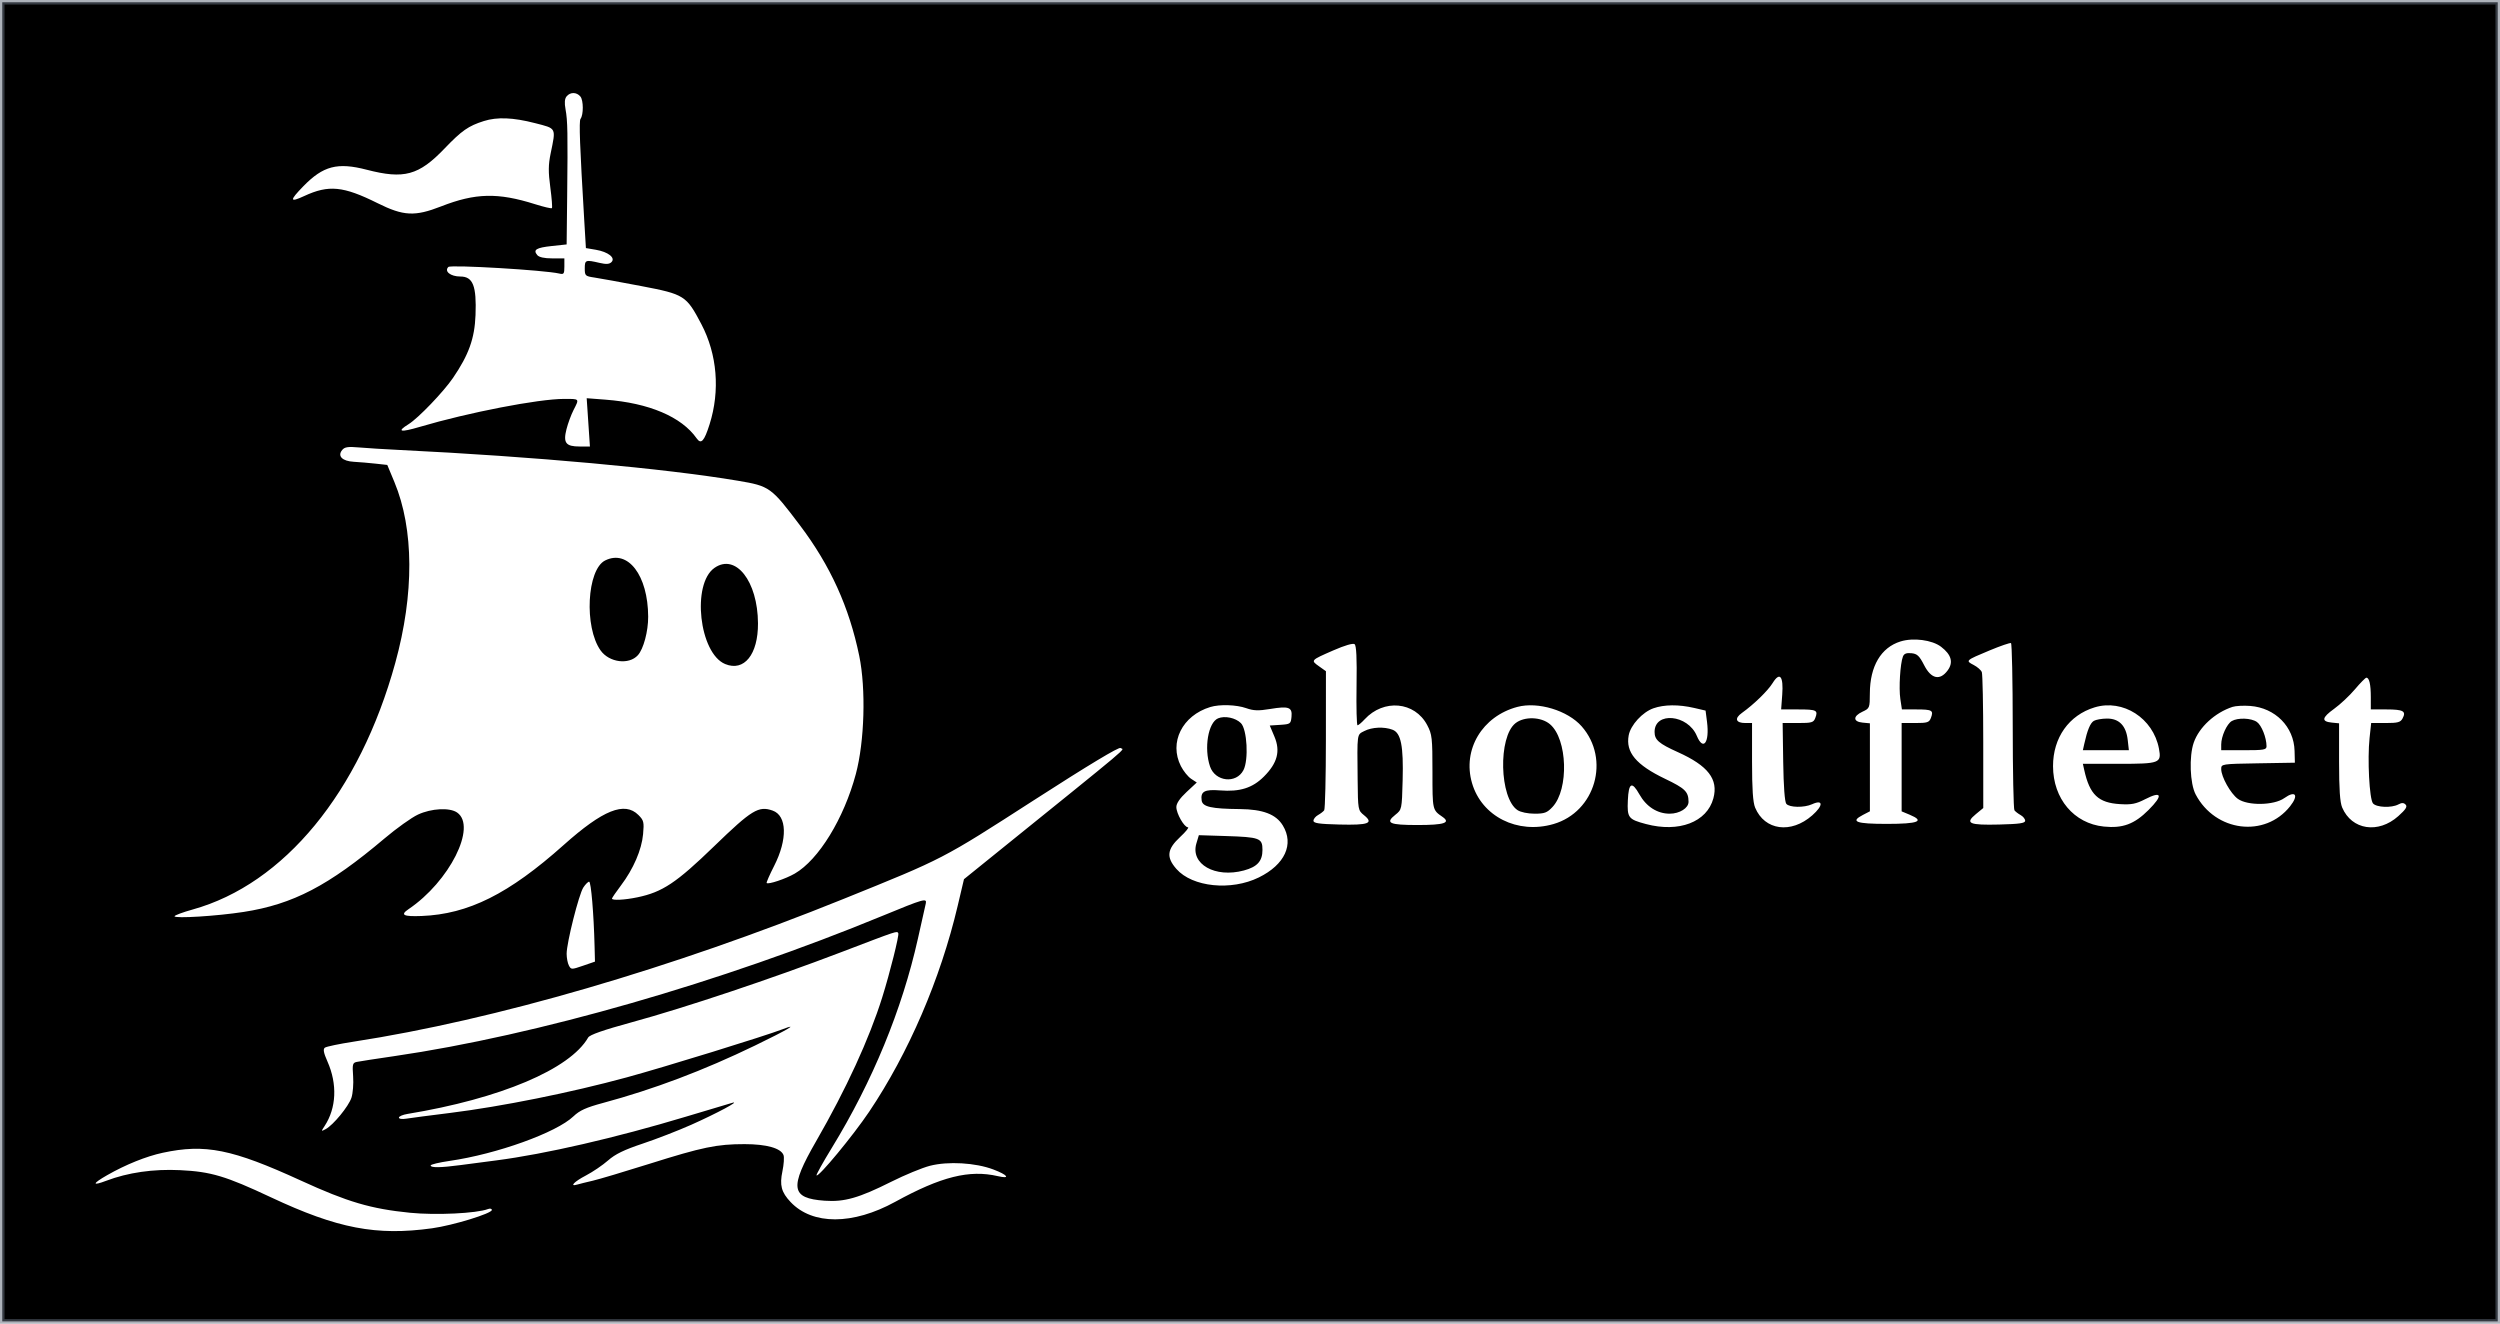
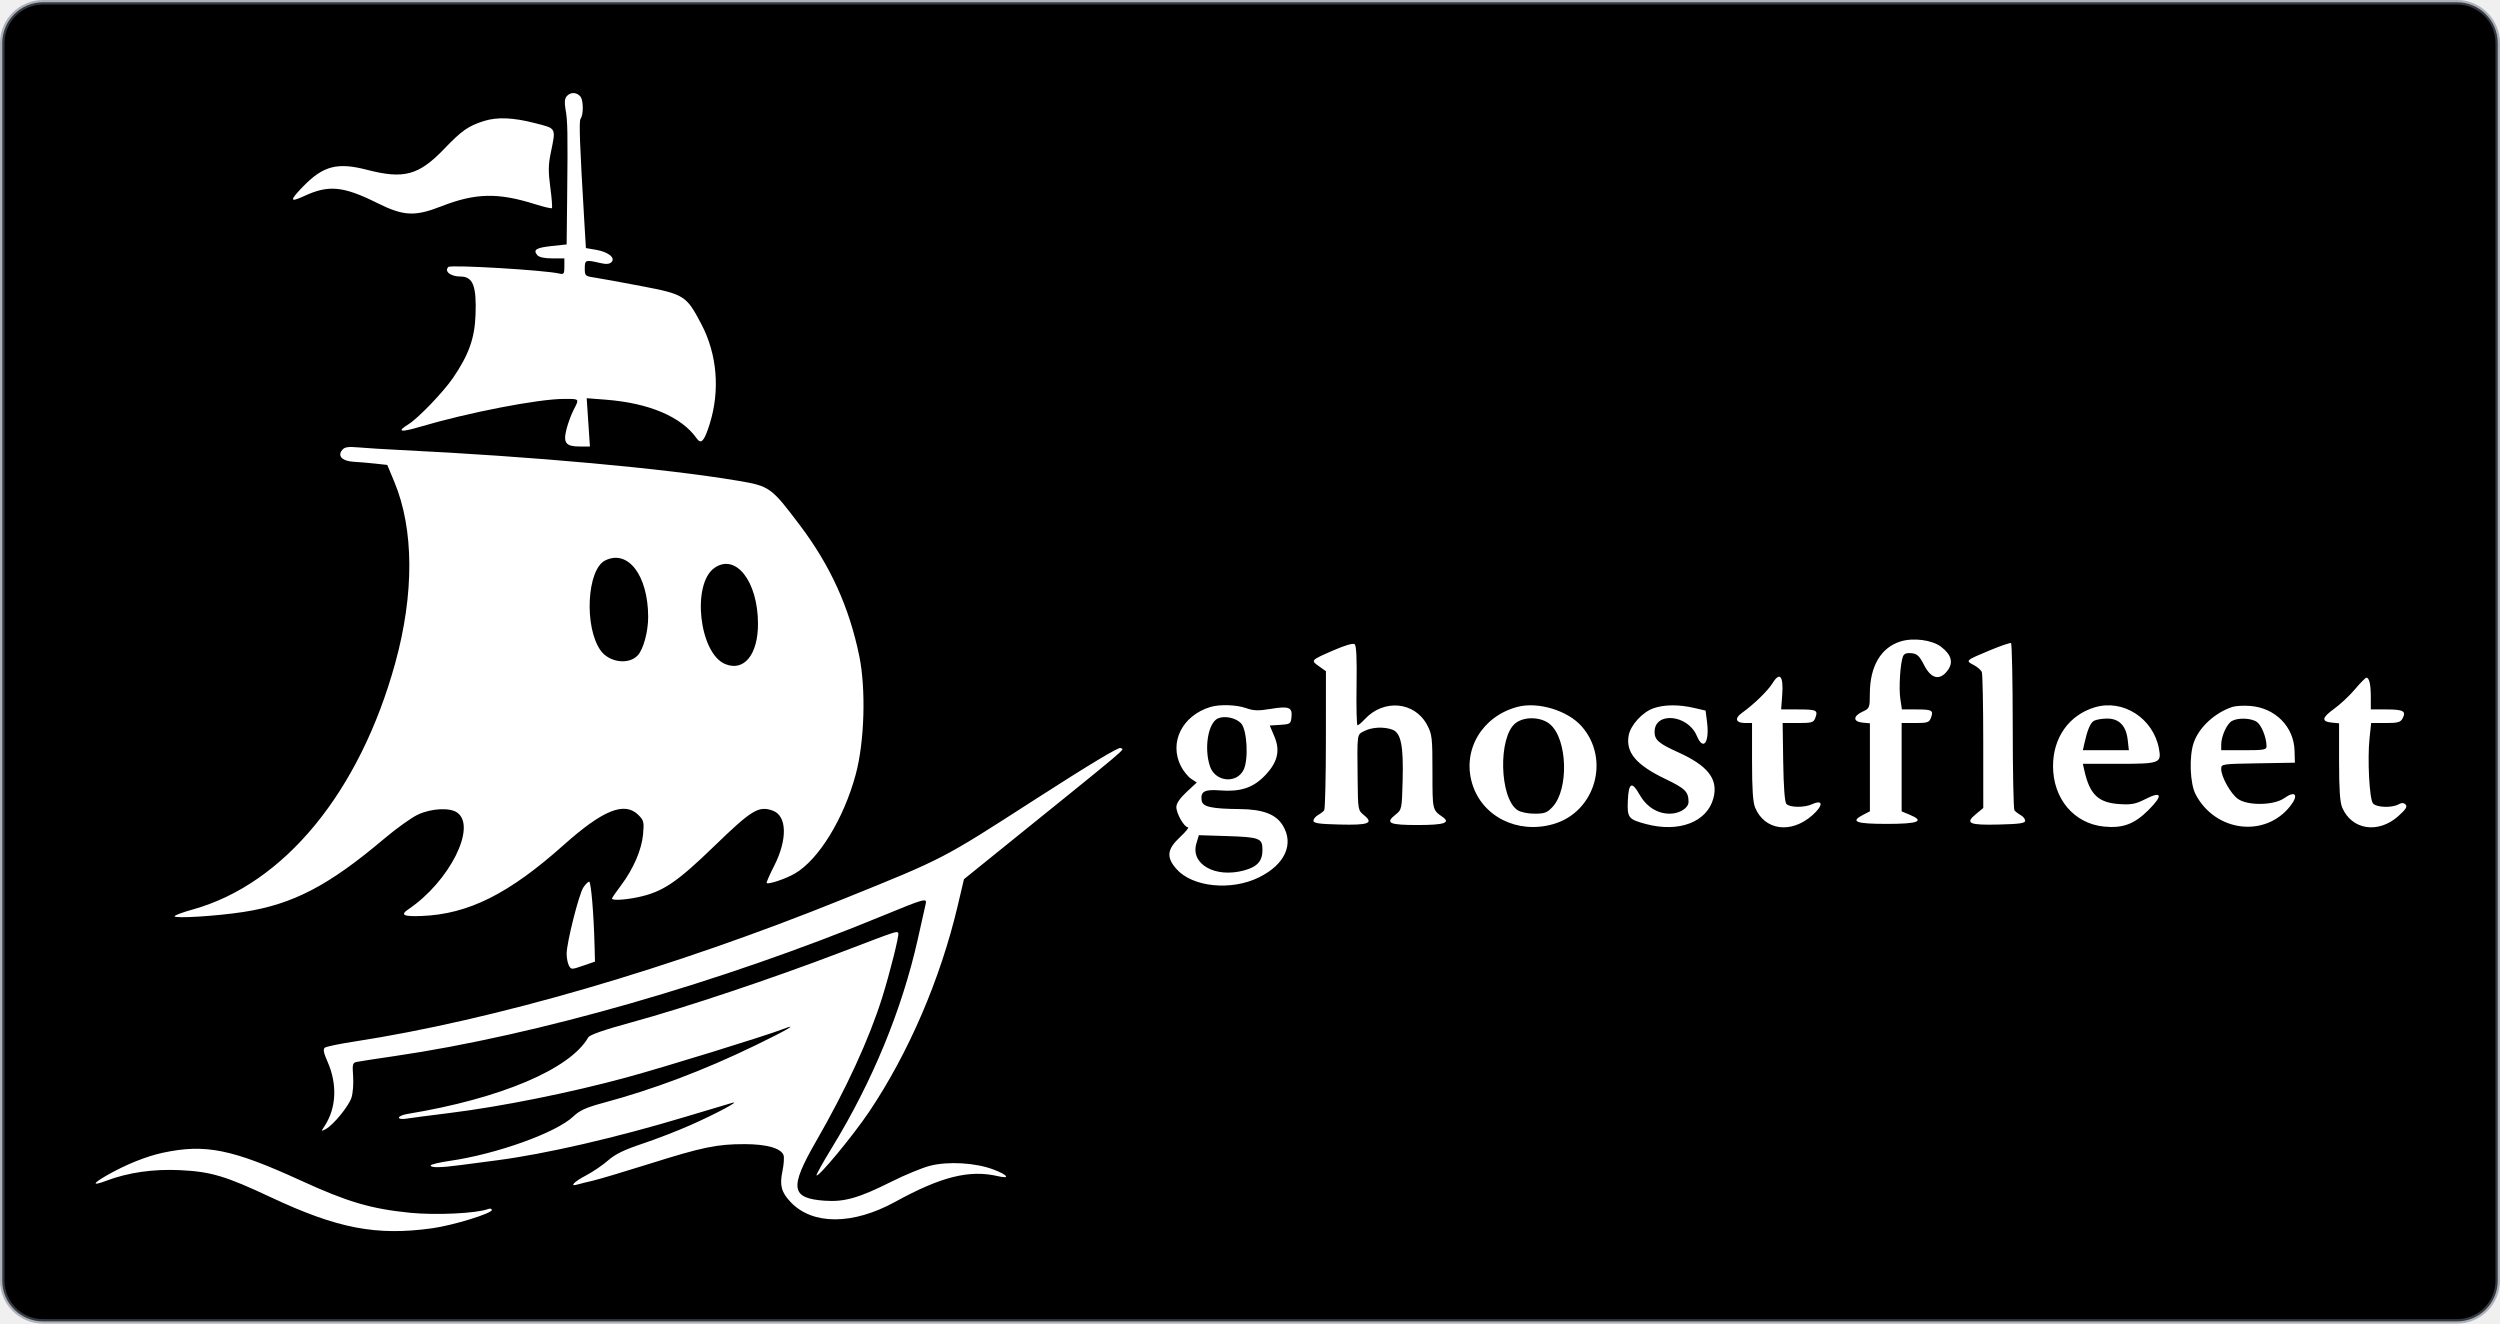
<svg xmlns="http://www.w3.org/2000/svg" viewBox="109 308 1103 584" width="1103" height="584">
-   <rect x="110" y="309" width="1101" height="582" fill="#000000" stroke="#6b7484" stroke-opacity="0.5" stroke-width="2" />
+   <rect x="110" y="309" width="1101" height="582" rx="18" fill="#000000" stroke="#6b7484" stroke-opacity="0.5" stroke-width="2" />
  <path d="M 358.992 350.510 C 358.123 351.557, 357.978 353.317, 358.519 356.260 C 359.443 361.291, 359.542 366.619, 359.233 394.670 L 359 415.841 352.486 416.538 C 345.562 417.280, 344.088 418.196, 346.036 420.544 C 346.820 421.488, 349.134 422, 352.622 422 L 358 422 358 425.608 C 358 428.841, 357.765 429.162, 355.750 428.688 C 349.334 427.179, 307.880 424.720, 306.815 425.785 C 304.896 427.704, 307.779 430, 312.109 430 C 317.673 430, 319.293 434.116, 318.801 447 C 318.405 457.339, 315.838 464.509, 308.873 474.730 C 304.674 480.892, 293.510 492.522, 289.288 495.131 C 283.843 498.496, 285.538 498.904, 294.250 496.325 C 315.623 489.997, 346.578 484, 357.869 484 C 364.830 484, 364.655 483.795, 362.048 488.905 C 360.975 491.010, 359.571 494.818, 358.929 497.369 C 357.406 503.415, 358.617 505, 364.759 505 L 369.273 505 368.559 494.347 L 367.846 483.693 376.188 484.334 C 395.372 485.809, 409.676 491.887, 416.360 501.403 C 418.324 504.199, 419.693 502.713, 422.067 495.208 C 426.758 480.376, 425.439 464.337, 418.433 451.004 C 411.802 438.386, 410.965 437.855, 392 434.230 C 382.925 432.496, 373.587 430.795, 371.250 430.451 C 367.203 429.854, 367 429.661, 367 426.412 C 367 422.679, 367.352 422.547, 373.500 423.979 C 376.448 424.666, 377.837 424.576, 378.781 423.639 C 380.673 421.760, 377.330 419.122, 371.890 418.199 L 367.500 417.455 366.785 405.477 C 364.807 372.314, 364.404 361.408, 365.122 360.452 C 366.485 358.639, 366.454 352.252, 365.076 350.591 C 363.410 348.584, 360.621 348.547, 358.992 350.510 M 322.500 361.399 C 315.646 363.567, 312.735 365.599, 305.135 373.522 C 293.745 385.397, 287.281 387.160, 270.799 382.888 C 257.871 379.537, 251.598 381.173, 242.819 390.186 C 236.645 396.524, 236.741 397.491, 243.243 394.479 C 254.036 389.478, 260.433 390.102, 275.568 397.632 C 287.045 403.341, 292.020 403.594, 303.616 399.059 C 318.755 393.138, 328.638 392.905, 345.044 398.083 C 348.893 399.298, 352.248 400.085, 352.501 399.832 C 352.754 399.580, 352.438 395.472, 351.800 390.704 C 350.885 383.865, 350.913 380.711, 351.930 375.767 C 354.320 364.147, 354.655 364.798, 345 362.311 C 335.387 359.834, 328.348 359.549, 322.500 361.399 M 259.981 506.523 C 257.761 509.198, 259.980 511.460, 265.102 511.743 C 267.521 511.877, 271.832 512.243, 274.683 512.557 L 279.866 513.127 283.012 520.683 C 291.659 541.454, 291.794 570.004, 283.390 600.500 C 267.679 657.514, 234.383 698.030, 193.999 709.277 C 189.608 710.500, 186.012 711.840, 186.008 712.255 C 185.997 713.340, 204.770 712.168, 216.458 710.353 C 238.302 706.962, 253.973 698.792, 278.634 677.938 C 283.943 673.448, 290.585 668.705, 293.394 667.397 C 299.337 664.630, 307.428 664.211, 310.698 666.501 C 319.505 672.669, 307.273 696.970, 289.244 709.124 C 285.450 711.682, 286.919 712.451, 295 712.138 C 315.630 711.340, 333.501 702.412, 357.687 680.819 C 375.035 665.331, 384.589 661.498, 390.677 667.586 C 393.029 669.938, 393.214 670.701, 392.731 676.027 C 392.105 682.935, 388.455 691.392, 382.955 698.675 C 380.780 701.557, 379 704.158, 379 704.457 C 379 705.350, 384.547 705.074, 390.201 703.898 C 401.274 701.596, 407.366 697.541, 424.122 681.320 C 440.701 665.271, 443.690 663.450, 449.880 665.627 C 456.241 667.864, 456.525 678.312, 450.545 690.047 C 448.534 693.993, 447.051 697.385, 447.250 697.584 C 447.983 698.316, 455.622 695.755, 459.661 693.423 C 470.174 687.352, 481.351 669.125, 486.595 649.500 C 490.432 635.144, 491.102 611.967, 488.102 597.396 C 483.672 575.879, 475.369 557.578, 461.990 539.841 C 449.197 522.880, 448.633 522.475, 434.500 520.091 C 402.535 514.700, 344.260 509.399, 285.500 506.538 C 278.900 506.216, 270.765 505.711, 267.423 505.416 C 262.549 504.984, 261.076 505.203, 259.981 506.523 M 376 555.273 C 367.937 559.282, 366.645 584.672, 373.980 594.972 C 377.788 600.320, 386.489 601.432, 390.432 597.075 C 392.914 594.333, 395.004 586.521, 394.976 580.091 C 394.896 561.819, 386.064 550.268, 376 555.273 M 424.217 558.561 C 414.087 565.656, 417.494 596.234, 428.942 600.976 C 437.310 604.442, 443.498 596.761, 443.424 583 C 443.325 564.408, 433.577 552.005, 424.217 558.561 M 947.500 591.009 C 938.879 593.690, 934.018 601.929, 933.978 613.928 C 933.957 620.349, 933.883 620.534, 930.728 622 C 926.488 623.970, 926.499 626.403, 930.750 626.813 L 934 627.127 934 646.538 L 934 665.949 930.936 667.533 C 925.170 670.515, 927.794 671.500, 941.500 671.500 C 955.403 671.500, 958.382 670.311, 951.588 667.472 L 948 665.973 948 646.487 L 948 627 954.032 627 C 959.369 627, 960.162 626.741, 960.915 624.750 C 962.179 621.404, 961.488 621, 954.502 621 L 948.123 621 947.429 616.372 C 946.710 611.578, 947.366 600.817, 948.568 597.684 C 949.063 596.393, 950.112 595.977, 952.318 596.196 C 954.867 596.449, 955.811 597.339, 957.941 601.500 C 961.030 607.536, 964.863 608.403, 968.272 603.837 C 970.923 600.287, 969.979 596.848, 965.394 593.352 C 961.440 590.335, 953.154 589.250, 947.500 591.009 M 697.324 594.926 C 687.183 599.358, 687.225 599.312, 690.942 601.959 L 694 604.136 693.985 634.318 C 693.976 650.918, 693.639 664.950, 693.235 665.500 C 692.831 666.050, 691.600 666.999, 690.500 667.609 C 689.400 668.219, 688.500 669.344, 688.500 670.109 C 688.500 671.199, 690.969 671.561, 699.916 671.784 C 712.842 672.106, 715.191 671.221, 710.815 667.675 C 708.157 665.521, 708.129 665.367, 707.990 652 C 707.772 631.088, 707.612 632.252, 710.950 630.526 C 714.303 628.792, 719.676 628.546, 723.385 629.956 C 727.114 631.374, 728.253 637.078, 727.845 652.305 C 727.502 665.129, 727.486 665.202, 724.623 667.485 C 720.036 671.141, 721.916 672, 734.500 672 C 746.223 672, 749.207 671.010, 745.403 668.382 C 740.974 665.324, 741 665.441, 741 648.618 C 741 633.485, 740.833 631.998, 738.675 627.907 C 733.192 617.514, 719.473 616.251, 711.076 625.368 C 709.742 626.816, 708.334 628, 707.947 628 C 707.560 628, 707.364 620.139, 707.511 610.531 C 707.699 598.337, 707.436 592.804, 706.640 592.207 C 705.946 591.686, 702.298 592.751, 697.324 594.926 M 986.770 594.987 C 976.151 599.414, 976.085 599.475, 979.786 601.389 C 981.420 602.234, 983.037 603.654, 983.379 604.545 C 983.720 605.435, 984.004 619.289, 984.009 635.332 L 984.018 664.500 980.759 667.188 C 975.814 671.267, 977.725 672.117, 991.084 671.784 C 1000.031 671.561, 1002.500 671.199, 1002.500 670.109 C 1002.500 669.344, 1001.600 668.219, 1000.500 667.609 C 999.400 666.999, 998.169 666.050, 997.765 665.500 C 997.361 664.950, 997.024 648.214, 997.015 628.309 C 997.007 608.404, 996.663 591.944, 996.250 591.732 C 995.837 591.520, 991.571 592.984, 986.770 594.987 M 891.097 609.343 C 888.969 612.786, 882.828 618.761, 877.518 622.555 C 874.109 624.991, 874.805 627, 879.059 627 L 882 627 882 644.032 C 882 656.155, 882.393 662.005, 883.364 664.329 C 887.570 674.395, 899.210 675.969, 908.563 667.736 C 913.511 663.380, 913.463 660.557, 908.480 662.827 C 904.999 664.413, 898.503 664.311, 897.123 662.649 C 896.414 661.794, 895.909 654.989, 895.751 644.148 L 895.500 626.998 902.282 626.999 C 908.397 627, 909.148 626.779, 909.915 624.750 C 911.202 621.345, 910.506 621, 902.361 621 L 894.840 621 895.318 614.537 C 895.927 606.289, 894.256 604.232, 891.097 609.343 M 1148.002 612.113 C 1145.631 614.925, 1141.492 618.805, 1138.803 620.737 C 1133.365 624.644, 1133.091 626.346, 1137.827 626.813 L 1141 627.127 1141 644.095 C 1141 656.239, 1141.390 661.979, 1142.371 664.282 C 1146.593 674.192, 1158.299 675.975, 1167.152 668.057 C 1170.441 665.115, 1171.222 663.881, 1170.357 662.991 C 1169.516 662.125, 1168.677 662.103, 1167.173 662.907 C 1164.134 664.534, 1157.461 664.260, 1155.956 662.447 C 1154.375 660.542, 1153.456 642.906, 1154.453 633.596 L 1155.159 627 1161.544 627 C 1166.928 627, 1168.099 626.683, 1169.011 624.979 C 1170.728 621.772, 1169.356 621, 1161.941 621 L 1155 621 1155 615.582 C 1155 609.975, 1154.324 607, 1153.050 607 C 1152.644 607, 1150.373 609.301, 1148.002 612.113 M 642.994 619.934 C 630.588 623.708, 624.683 635.578, 630.013 646.025 C 631.120 648.195, 633.149 650.707, 634.522 651.606 L 637.018 653.242 632.509 657.441 C 629.547 660.199, 628.001 662.474, 628.004 664.070 C 628.008 666.950, 631.477 673, 633.124 673 C 633.759 673, 632.190 674.944, 629.639 677.320 C 623.876 682.687, 623.479 686.198, 628.047 691.400 C 635.063 699.391, 652.183 701.138, 664.423 695.113 C 675.890 689.467, 680.028 680.479, 674.976 672.192 C 671.961 667.248, 666.218 665.060, 656 664.964 C 643.455 664.847, 639.571 663.974, 639.173 661.181 C 638.604 657.186, 640.426 656.185, 647.275 656.729 C 656.009 657.422, 661.600 655.664, 666.619 650.644 C 672.604 644.659, 673.992 639.408, 671.282 632.995 L 669.215 628.101 673.857 627.800 C 678.294 627.513, 678.514 627.355, 678.814 624.243 C 679.222 620.012, 677.636 619.433, 669.375 620.802 C 664.184 621.662, 662.090 621.590, 658.823 620.438 C 654.490 618.909, 647.134 618.675, 642.994 619.934 M 778.500 619.877 C 762.949 623.997, 754.162 638.725, 758.451 653.480 C 762.738 668.227, 778.543 676.182, 794.399 671.572 C 812.856 666.207, 819.566 642.965, 806.842 628.473 C 800.684 621.460, 787.556 617.478, 778.500 619.877 M 838.500 620.492 C 833.647 622.196, 828.429 627.897, 827.580 632.425 C 826.177 639.904, 830.833 645.468, 843.633 651.611 C 852.505 655.869, 853.937 657.272, 853.986 661.750 C 854.016 664.503, 850.050 667, 845.648 667 C 840.202 667, 835.347 663.897, 832.303 658.470 C 828.990 652.563, 827.553 653.303, 827.208 661.093 C 826.866 668.798, 827.392 669.487, 835.194 671.564 C 849.751 675.439, 862.113 670.722, 864.942 660.214 C 867.205 651.810, 862.627 645.859, 849.271 639.844 C 840.865 636.059, 839 634.437, 839 630.916 C 839 621.829, 853.682 623.209, 857.635 632.668 C 860.489 639.499, 863.306 635.643, 862.138 626.505 L 861.500 621.510 856.500 620.351 C 849.664 618.767, 843.272 618.817, 838.500 620.492 M 1033.144 620.091 C 1021.797 623.544, 1014.779 633.475, 1014.797 646.050 C 1014.818 660.386, 1024.025 671.327, 1037.203 672.677 C 1045.525 673.530, 1050.667 671.626, 1056.926 665.373 C 1063.464 658.841, 1062.848 656.814, 1055.473 660.597 C 1051.368 662.703, 1049.430 663.085, 1044.370 662.784 C 1034.766 662.214, 1030.974 658.607, 1028.571 647.750 L 1027.962 645 1043.859 645 C 1061.907 645, 1062.727 644.689, 1061.528 638.296 C 1059.007 624.859, 1045.642 616.287, 1033.144 620.091 M 1093.994 619.876 C 1086.224 622.420, 1079.256 628.833, 1076.887 635.619 C 1074.761 641.709, 1075.198 653.701, 1077.721 658.500 C 1086.401 675.006, 1108.265 677.754, 1119.386 663.736 C 1123.333 658.761, 1121.791 656.586, 1116.827 660.127 C 1112.256 663.387, 1100.617 663.566, 1096.327 660.441 C 1093.127 658.112, 1089 650.716, 1089 647.313 C 1089 645.066, 1089.117 645.048, 1105.250 644.775 L 1121.500 644.500 1121.365 639.284 C 1121.090 628.653, 1112.850 620.305, 1101.797 619.460 C 1098.884 619.238, 1095.372 619.425, 1093.994 619.876 M 646.409 624.934 C 642.033 626.783, 640.136 638.100, 642.855 646.147 C 645.136 652.898, 654.437 653.924, 657.617 647.774 C 659.959 643.244, 659.228 629.783, 656.490 627.046 C 654.136 624.691, 649.355 623.690, 646.409 624.934 M 777.644 627.066 C 769.906 633.152, 770.545 660.195, 778.550 665.441 C 779.925 666.342, 783.097 667, 786.064 667 C 790.467 667, 791.592 666.577, 793.973 664.029 C 801.274 656.213, 800.583 634.034, 792.834 627.514 C 788.925 624.224, 781.533 624.006, 777.644 627.066 M 1032.825 626.038 C 1031.237 626.965, 1029.934 630.091, 1028.571 636.250 L 1027.962 639 1038.111 639 L 1048.260 639 1047.746 634.438 C 1047.039 628.168, 1043.942 624.990, 1038.576 625.030 C 1036.334 625.047, 1033.746 625.501, 1032.825 626.038 M 1093.656 626.133 C 1091.475 627.400, 1089 632.894, 1089 636.468 L 1089 639 1099 639 C 1107.859 639, 1108.999 638.800, 1108.994 637.250 C 1108.982 633.452, 1106.810 627.981, 1104.739 626.529 C 1102.229 624.771, 1096.359 624.561, 1093.656 626.133 M 564.972 661.169 C 524.465 687.247, 525.634 686.642, 481 704.673 C 405.191 735.299, 327.183 758.020, 265 767.586 C 258.675 768.559, 252.973 769.750, 252.330 770.234 C 251.464 770.884, 251.766 772.484, 253.494 776.390 C 257.894 786.340, 257.422 796.847, 252.219 804.789 C 250.615 807.236, 250.627 807.270, 252.685 806.168 C 256.051 804.367, 262.794 796.153, 264.063 792.310 C 264.702 790.373, 265.032 786.124, 264.797 782.867 C 264.410 777.513, 264.566 776.904, 266.434 776.509 C 267.570 776.269, 275.025 775.121, 283 773.957 C 345.939 764.774, 427.140 741.430, 498.500 712.004 C 516.659 704.516, 518.016 704.132, 517.450 706.646 C 517.220 707.666, 515.657 714.647, 513.975 722.160 C 506.964 753.485, 493.960 785.092, 476.035 814.373 C 472.068 820.854, 469.015 826.348, 469.251 826.584 C 470.144 827.477, 485.384 809.044, 492.471 798.500 C 509.876 772.603, 523.909 739.972, 531.522 707.698 L 534.306 695.895 543.903 688.145 C 611.689 633.404, 604.694 639.294, 603.422 638.022 C 602.786 637.386, 589.380 645.456, 564.972 661.169 M 636.849 680.109 C 634.116 689.232, 645.081 695.479, 657.810 692.051 C 663.713 690.462, 666 687.927, 666 682.975 C 666 677.774, 664.838 677.338, 649.706 676.857 L 637.935 676.484 636.849 680.109 M 366.370 699.558 C 364.396 702.571, 359 723.976, 359 728.795 C 359 730.630, 359.451 732.974, 360.002 734.004 C 360.976 735.823, 361.154 735.825, 366.252 734.071 L 371.500 732.266 371.325 725.383 C 370.961 711.042, 369.774 697, 368.927 697 C 368.442 697, 367.292 698.151, 366.370 699.558 M 480 728.152 C 449.644 739.745, 411.301 752.579, 387.968 758.957 C 375.225 762.441, 369.190 764.547, 368.500 765.753 C 360.502 779.726, 329.766 792.722, 288.750 799.473 C 286.688 799.813, 285 800.541, 285 801.091 C 285 801.662, 286.394 801.861, 288.250 801.556 C 290.038 801.262, 298.700 800.129, 307.500 799.038 C 330.217 796.222, 360.901 790.045, 385.500 783.337 C 402.335 778.747, 446.554 765.089, 454.389 762.061 C 461.821 759.188, 456.513 762.313, 442.088 769.303 C 419.474 780.261, 397.371 788.607, 375.034 794.623 C 367.582 796.630, 364.736 797.921, 362 800.534 C 354.473 807.725, 328.193 817.180, 307.360 820.192 C 302.762 820.857, 299 821.761, 299 822.200 C 299 823.264, 303.339 823.209, 312.209 822.034 C 316.219 821.502, 323.325 820.570, 328 819.963 C 349.637 817.151, 380.668 809.996, 411.544 800.699 C 421.467 797.711, 430.692 794.954, 432.044 794.573 C 436.050 793.442, 425.150 799.278, 413.924 804.274 C 408.191 806.825, 398.558 810.561, 392.519 812.575 C 384.349 815.300, 380.443 817.200, 377.265 819.998 C 374.915 822.066, 370.520 825.051, 367.499 826.629 C 362.254 829.370, 360.044 831.718, 363.750 830.613 C 364.712 830.325, 367.750 829.571, 370.500 828.936 C 373.250 828.302, 384.513 824.944, 395.529 821.475 C 418.992 814.087, 425.330 812.777, 437.547 812.792 C 447.236 812.805, 453.516 814.574, 454.685 817.622 C 455.047 818.564, 454.835 821.756, 454.214 824.715 C 452.907 830.945, 453.716 834.008, 457.814 838.342 C 467.466 848.552, 485.253 848.515, 503.959 838.245 C 524.246 827.107, 536.676 823.999, 549.250 826.919 C 554.961 828.245, 553.723 826.417, 547.250 823.967 C 539.388 820.992, 527.305 820.290, 519.300 822.343 C 515.890 823.217, 508.205 826.388, 502.222 829.388 C 487.945 836.549, 481.527 838.378, 472.857 837.758 C 457.865 836.685, 457.207 832.111, 469.082 811.500 C 482.336 788.493, 492.514 766.339, 498.253 748 C 501.624 737.228, 505.800 720.550, 505.326 719.750 C 504.690 718.676, 505.655 718.355, 480 728.152 M 180.802 816.602 C 173.498 818.170, 164.458 821.816, 156.251 826.503 C 149.678 830.256, 149.496 831.379, 155.851 828.964 C 165.463 825.312, 176.650 823.702, 188.448 824.273 C 202.080 824.933, 208.546 826.864, 228.500 836.234 C 257.903 850.041, 275.039 853.335, 299.678 849.914 C 308.831 848.643, 326 843.381, 326 841.846 C 326 841.263, 325.249 841.074, 324.332 841.426 C 319.317 843.350, 301.303 844.213, 289.929 843.074 C 272.613 841.340, 262.376 838.322, 241.767 828.877 C 211.414 814.965, 199.547 812.576, 180.802 816.602" fill="#ffffff" fill-rule="evenodd" />
</svg>
